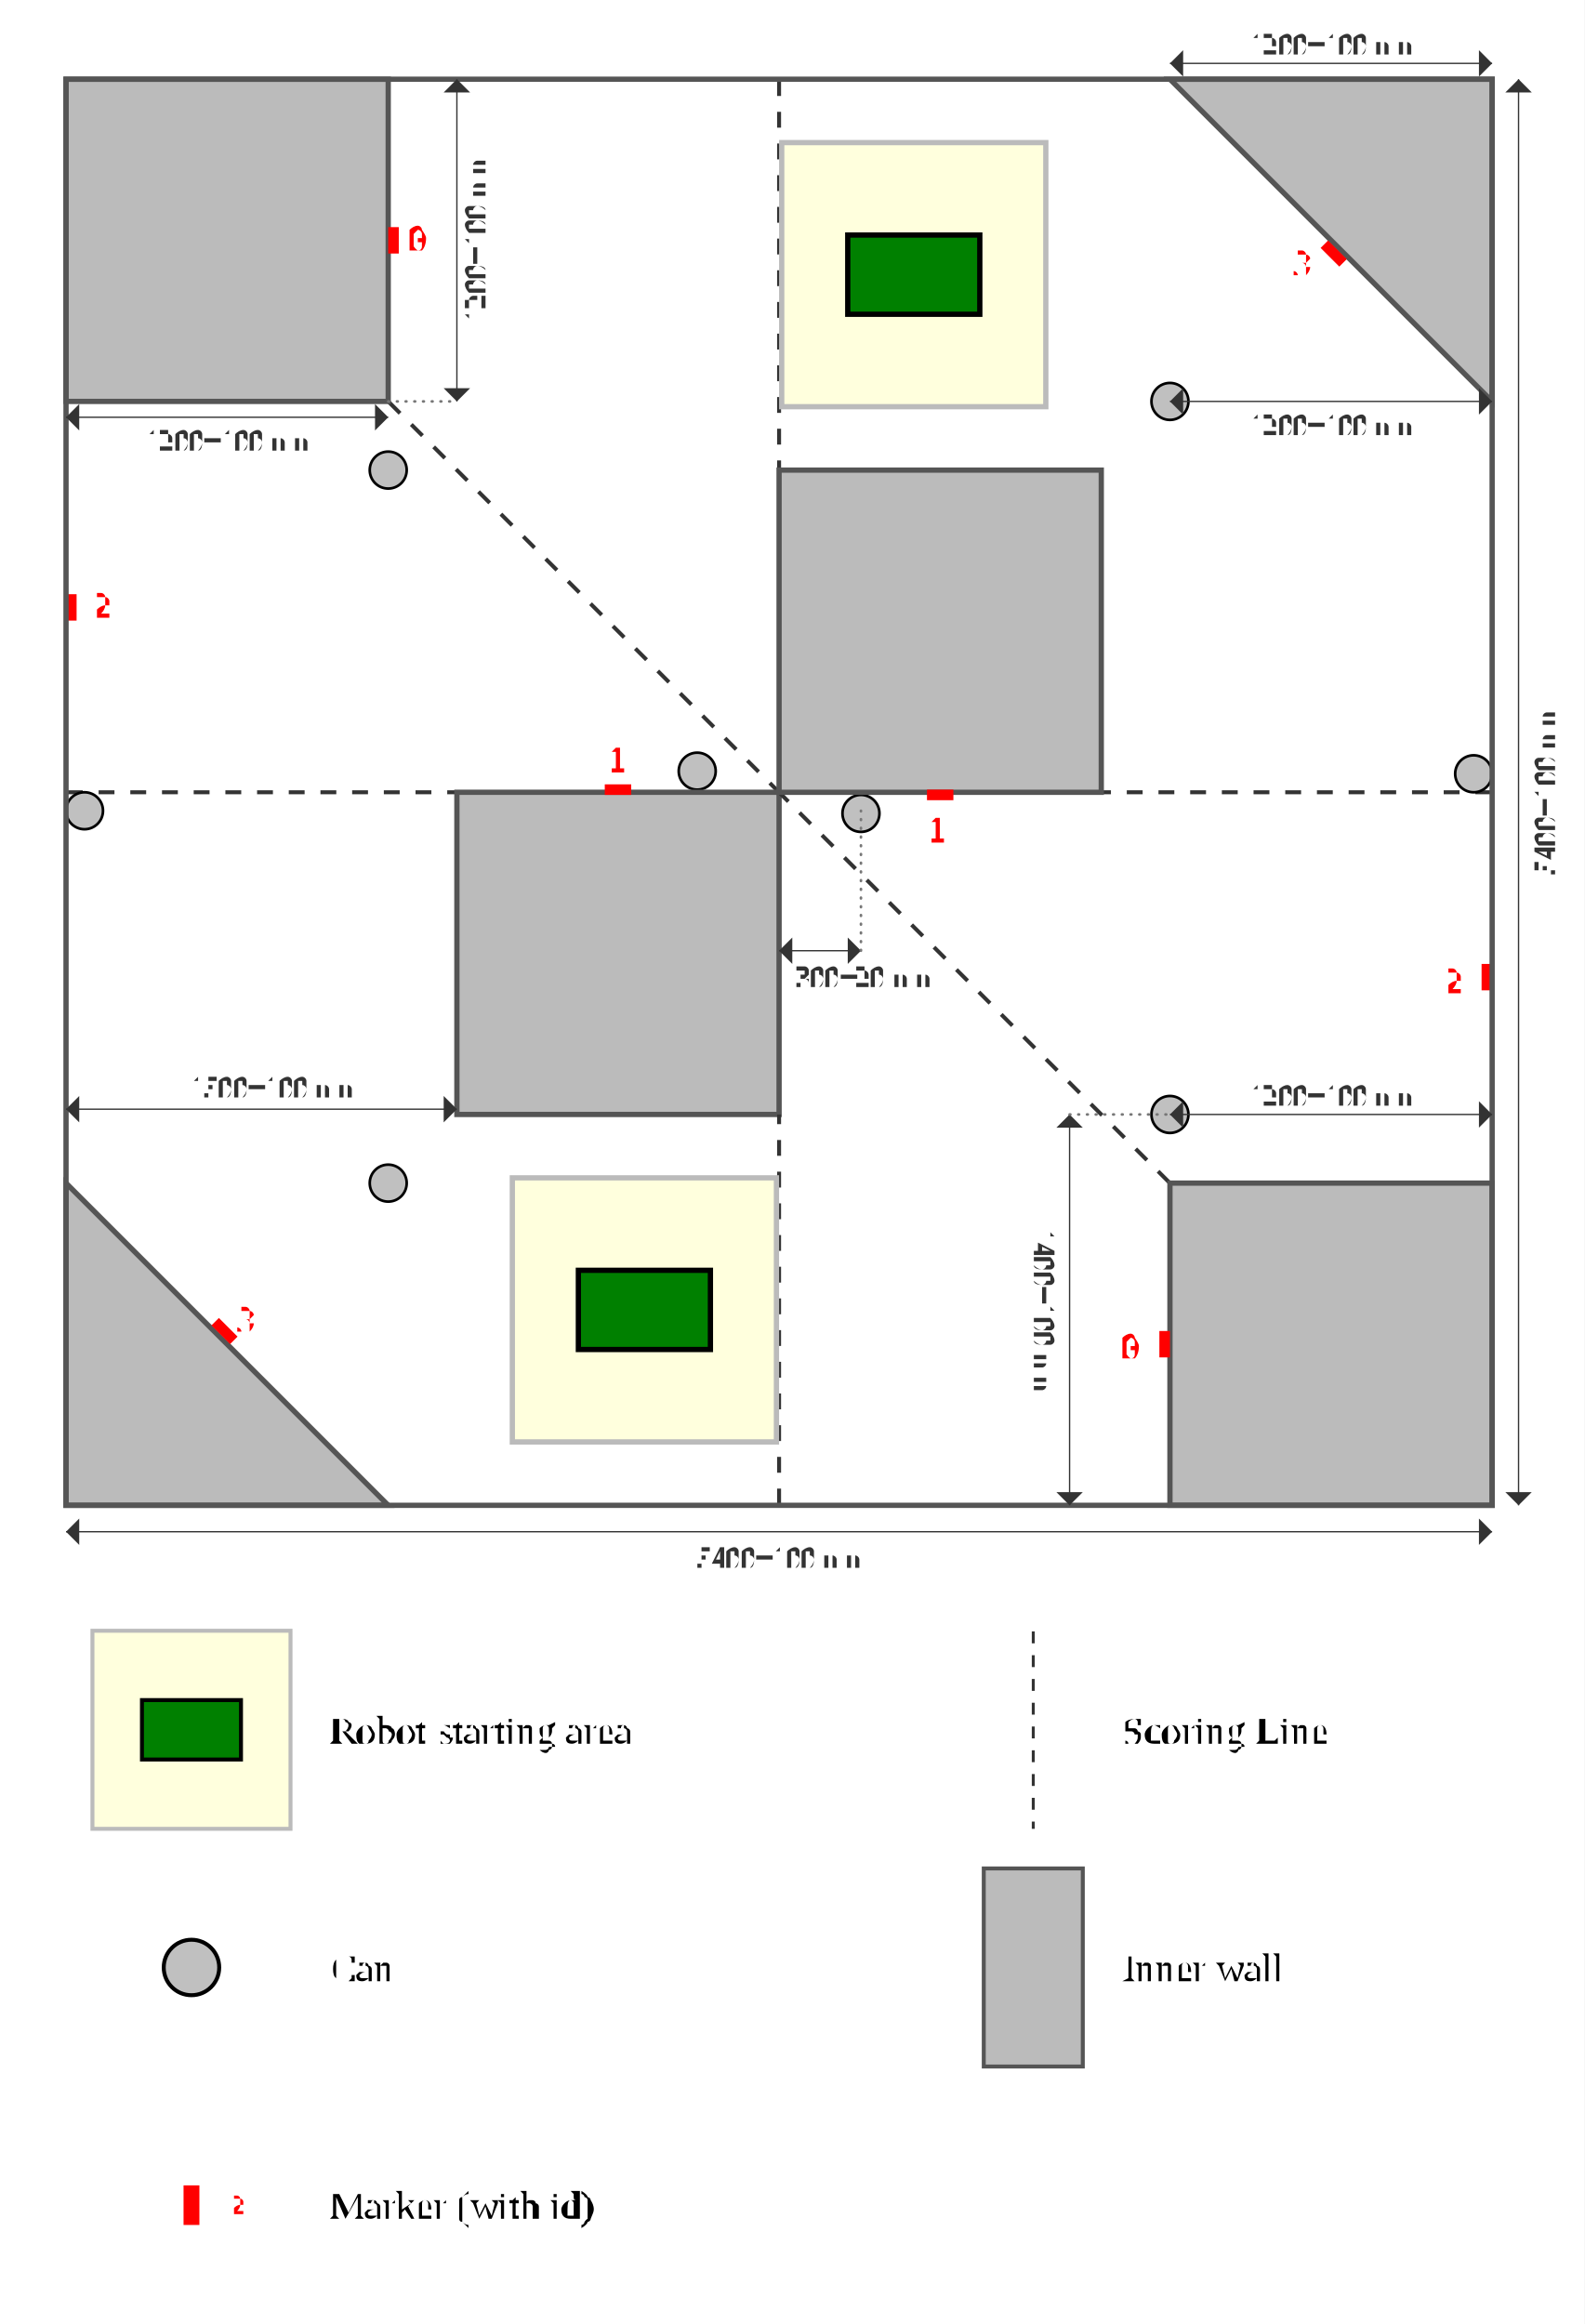
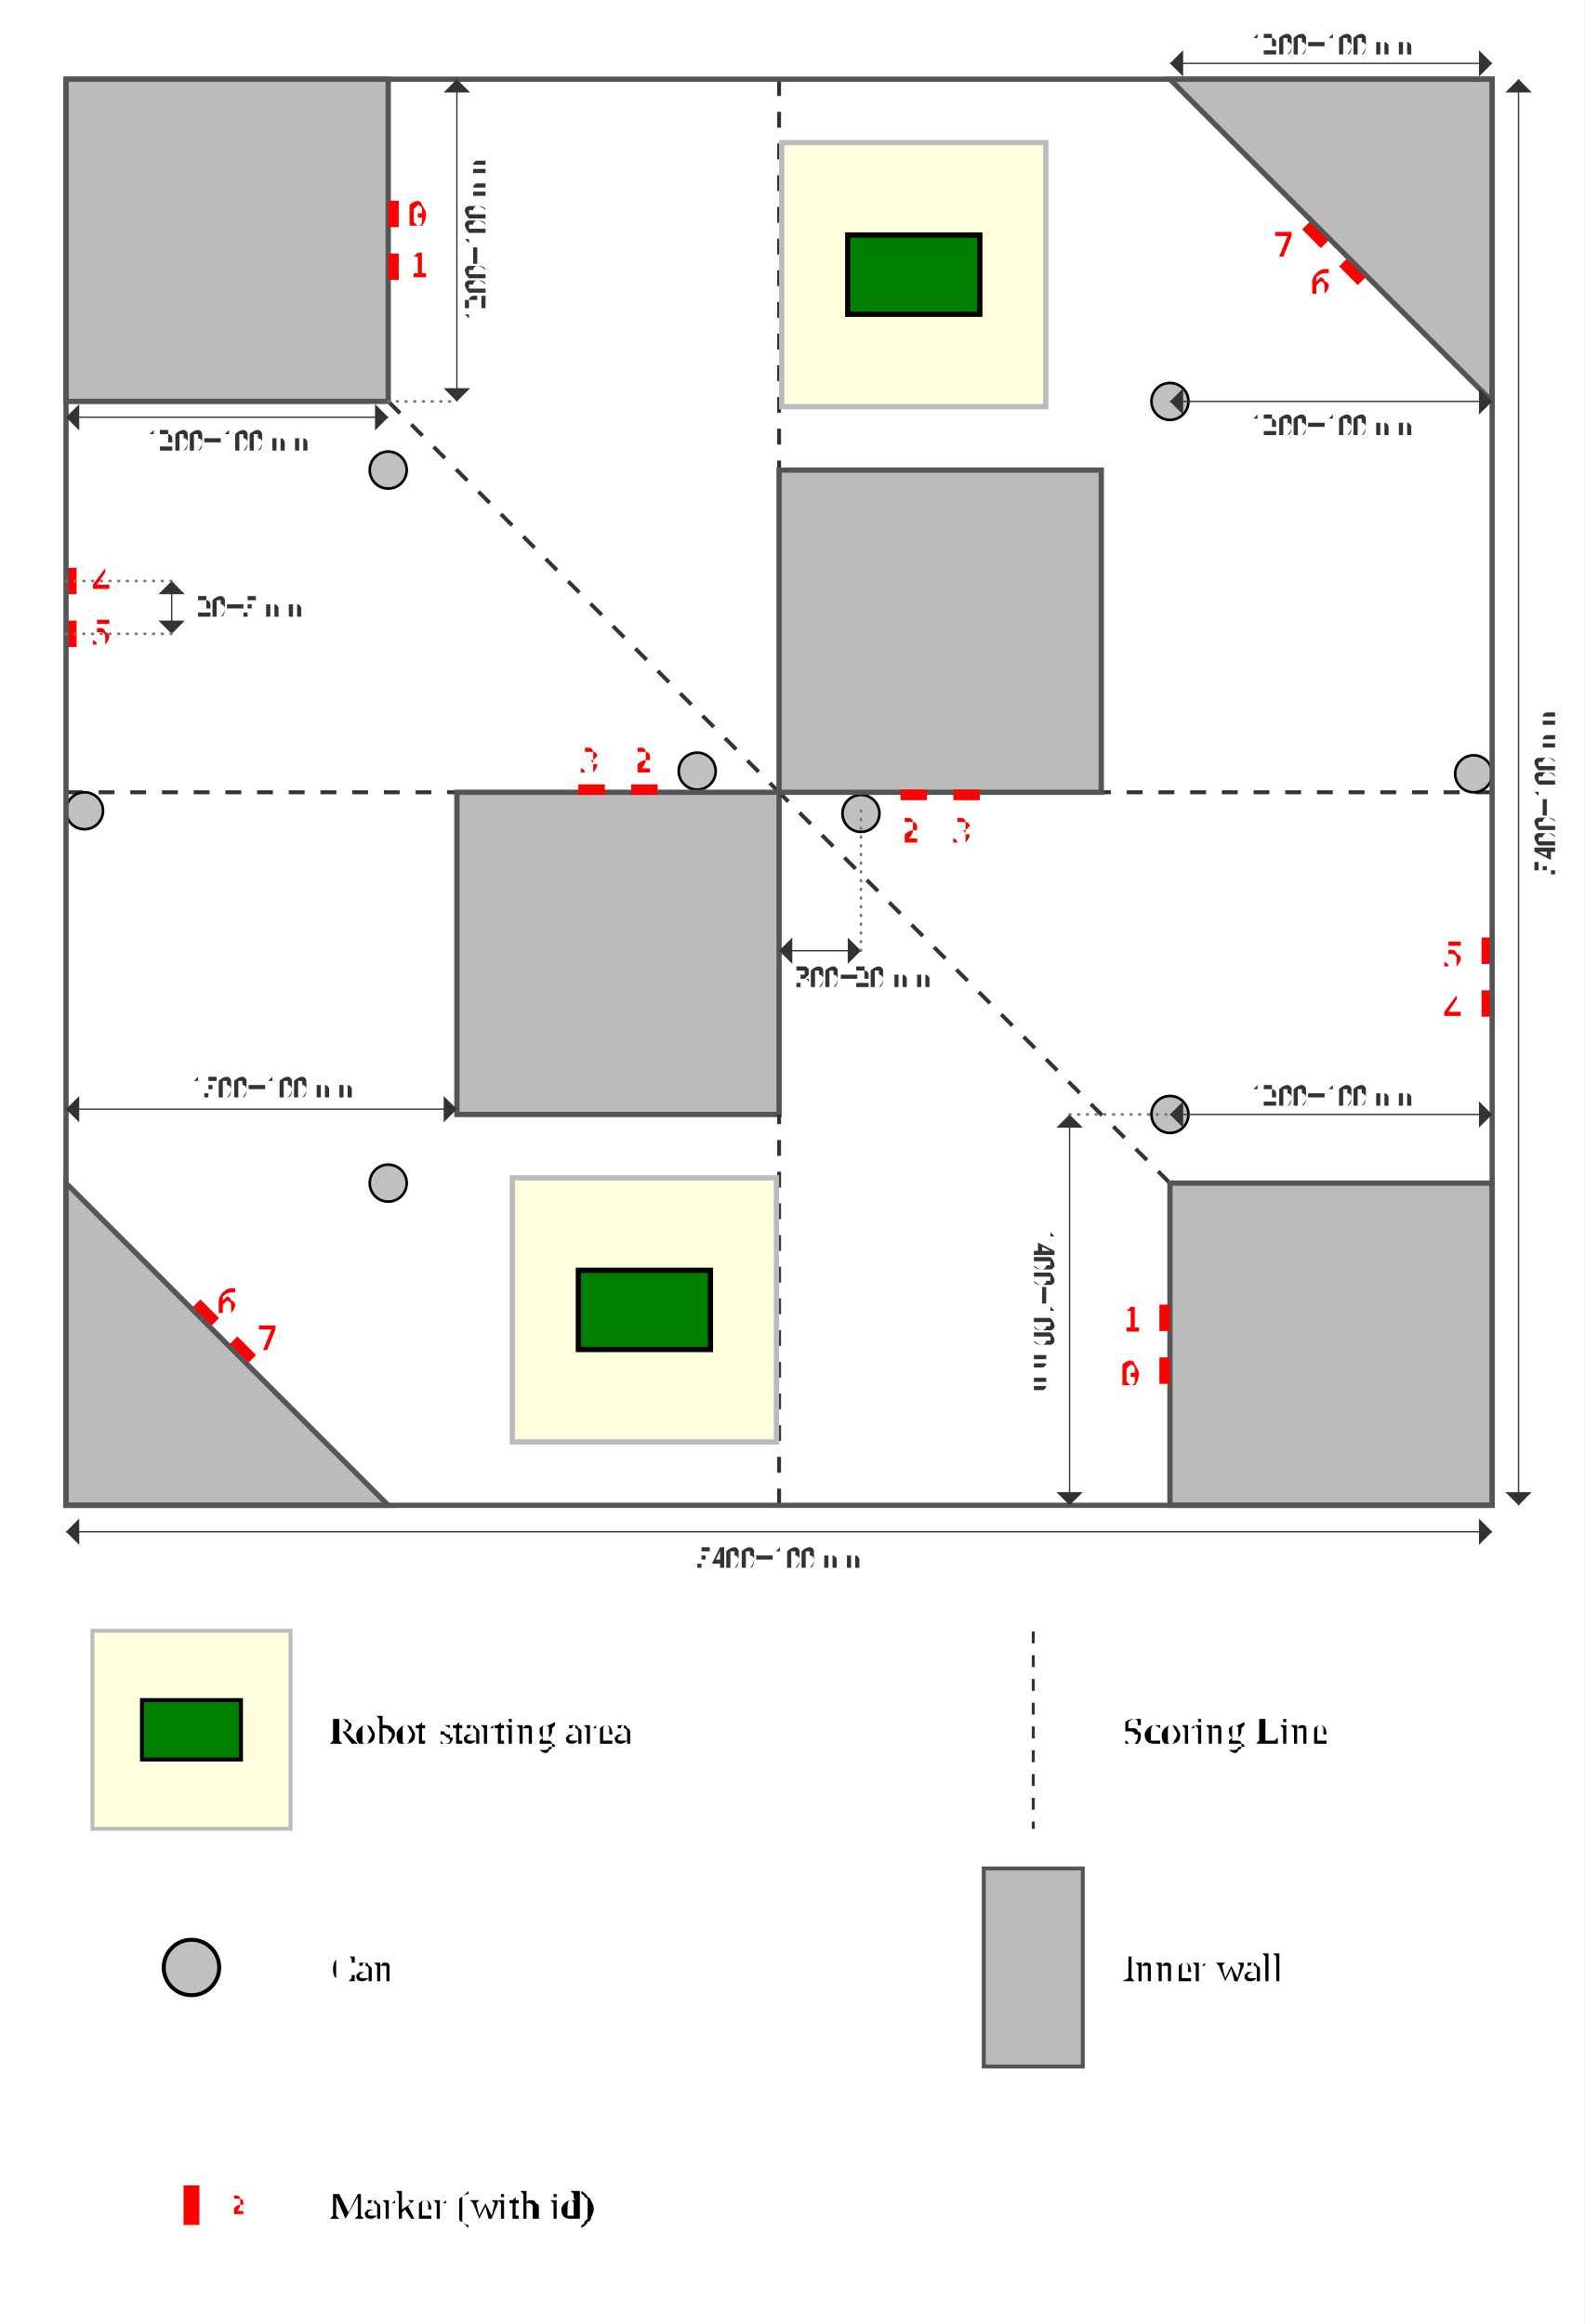
<svg xmlns="http://www.w3.org/2000/svg" xmlns:xlink="http://www.w3.org/1999/xlink" version="1.1" baseProfile="full" width="600" height="880">
  <style type="text/css">
    
      .arena-wall {
          fill: none;
          stroke: #555;
          stroke-width: .02;
      }

      .inner-wall {
          fill: #bbb;
          stroke: #555;
          stroke-width: .02;
      }

      .arena-wall {
          fill: none;
          stroke: #555;
          stroke-width: .02;
      }

      .can {
          stroke: black;
          stroke-width: 0.01;
          fill: silver;
      }

      #robot {
          fill: green;
          stroke: black;
          stroke-width: 0.02;
      }

      .scoring-line {
          stroke: #333;
          stroke-width: 0.015;
          /*stroke-dasharray: 0.141, 0.141;*/
          stroke-dasharray: 0.06 0.06;
          stroke-dashoffset: -50%;
          fill: none;
      }

      .marker {
          stroke: red;
          stroke-width: 0.04;
      }

      .start-zone {
        stroke: #bbb;
        stroke-width: 0.02;
        fill: #ffd;
      }

      .legend-label {
        font-size: 0.2px;
        text-anchor: start;
        dominant-baseline: central;
      }

      .marker-label {
        font-size: 0.12px;
        text-anchor: central;
        dominant-baseline: central;
        fill: red;
        font-family: monospace;
      }

      /*.dimension, .dimension-guide, .marker-label {
         display: none;
      }*/
      line.dimension {
        stroke: #333;
        stroke-width: 0.005;
        marker-start: url(#dimension-arrow-head-start);
        marker-end: url(#dimension-arrow-head-end);
      }

      text.dimension {
        fill: #333;
        font-size: 0.11px;
        text-anchor: middle;
        dominant-baseline: central;
      }
      .dimension-arrow-head {
        fill: #333;
      }
      .dimension-guide {
        stroke: #777;
        stroke-width: 0.01;
        stroke-dasharray: 0.003 0.03;
        stroke-linecap: round;
        fill: none;
      }

    
  </style>
  <defs>
    <g transform="scale(0.05)" id="dimension-arrow-head">
      <path id="path218" class="dimension-arrow-head" d="M0,0 L1,1 L1,-1 L0,0" />
    </g>
    <marker markerUnits="userSpaceOnUse" refY="1" refX="0" markerHeight="2" markerWidth="1" orient="auto" id="dimension-arrow-head-start">
      <use transform="translate(0,1)" xlink:href="#dimension-arrow-head" />
    </marker>
    <marker markerUnits="userSpaceOnUse" refY="1" refX="1" markerHeight="2" markerWidth="1" orient="auto" id="dimension-arrow-head-end">
      <use transform="matrix(-1,0,0,1,1,1)" xlink:href="#dimension-arrow-head" />
    </marker>
    <circle cx="0" cy="0" r="0.07" id="can" />
    <line x1="-0.05" y1="0" x2="0.05" y2="0" id="marker" />
    <rect width="0.5" height="0.3" x="-0.25" y="-0.15" id="robot" />
    <g id="side-zone">
      <line class="scoring-line" x1="2.7" y1="0" x2="2.7" y2="1.48" />
      <line class="scoring-line" x1="0" y1="2.7" x2="1.48" y2="2.7" />
      <line class="scoring-line" x1="1.22" y1="1.22" x2="2.7" y2="2.7" />
      <rect width="1" height="1" x="2.71" y="0.24" class="start-zone" />
      <g transform="translate(3.21 0.74)">
        <use xlink:href="#robot" />
      </g>
      <use xlink:href="#can" transform="translate(4.18 1.22)" class="can" />
      <use xlink:href="#can" transform="translate(1.22 1.48)" class="can" />
      <use xlink:href="#can" transform="translate(2.39 2.62)" class="can" />
      <use xlink:href="#can" transform="translate(0.07 2.77)" class="can" />
      <rect width="1.22" height="1.22" x="1.48" y="2.7" class="inner-wall" />
      <rect width="1.22" height="1.22" x="0" y="0" class="inner-wall" />
      <polygon points="5.4,0 4.18,0 5.4,1.22" class="inner-wall" />
-       <use xlink:href="#marker" transform="translate(1.24 0.61) rotate(90)" class="marker" />
-       <use xlink:href="#marker" transform="translate(2.09 2.69)" class="marker" />
-       <use xlink:href="#marker" transform="translate(0.02 2) rotate(90)" class="marker" />
-       <use xlink:href="#marker" transform="translate(4.80 0.66) rotate(45)" class="marker" />
+       <use xlink:href="#marker" transform="translate(1.24 0.51) rotate(90)" class="marker" />
+       <use xlink:href="#marker" transform="translate(1.24 0.71) rotate(90)" class="marker" />
+       <use xlink:href="#marker" transform="translate(2.19 2.69)" class="marker" />
+       <use xlink:href="#marker" transform="translate(1.99 2.69)" class="marker" />
+       <use xlink:href="#marker" transform="translate(0.02 2.1) rotate(90)" class="marker" />
+       <use xlink:href="#marker" transform="translate(0.02 1.9) rotate(90)" class="marker" />
+       <use xlink:href="#marker" transform="translate(4.87 0.73) rotate(45)" class="marker" />
+       <use xlink:href="#marker" transform="translate(4.73 0.59) rotate(45)" class="marker" />
    </g>
  </defs>
  <rect width="100%" height="100%" fill="white" />
  <g id="arena" transform="translate(25 30) scale(100)">
    <use xlink:href="#side-zone" />
    <use xlink:href="#side-zone" transform="rotate(180 2.7 2.7)" />
    <rect width="5.4" height="5.4" x="0" y="0" class="arena-wall" />
-     <text class="marker-label" y="0.61" x="1.3">0</text>
-     <text class="marker-label" y="4.8" x="4">0</text>
-     <text class="marker-label" y="2.58" x="2.05">1</text>
-     <text class="marker-label" y="2.85" x="3.26">1</text>
-     <text class="marker-label" y="2" x="0.1">2</text>
-     <text class="marker-label" y="3.42" x="5.22">2</text>
-     <text class="marker-label" y="4.7" x="0.65">3</text>
-     <text class="marker-label" y="0.7" x="4.65">3</text>
+     <text class="marker-label" y="0.51" x="1.3">0</text>
+     <text class="marker-label" y="0.71" x="1.3">1</text>
+     <text class="marker-label" y="4.9" x="4">0</text>
+     <text class="marker-label" y="4.7" x="4">1</text>
+     <text class="marker-label" y="2.58" x="2.15">2</text>
+     <text class="marker-label" y="2.58" x="1.95">3</text>
+     <text class="marker-label" y="2.85" x="3.16">2</text>
+     <text class="marker-label" y="2.85" x="3.36">3</text>
+     <text class="marker-label" y="1.9" x="0.1">4</text>
+     <text class="marker-label" y="2.1" x="0.1">5</text>
+     <text class="marker-label" y="3.52" x="5.22">4</text>
+     <text class="marker-label" y="3.32" x="5.22">5</text>
+     <text class="marker-label" y="4.63" x="0.58">6</text>
+     <text class="marker-label" y="4.77" x="0.73">7</text>
+     <text class="marker-label" y="0.77" x="4.72">6</text>
+     <text class="marker-label" y="0.63" x="4.58">7</text>
    <line x1="0" y1="1.28" x2="1.22" y2="1.28" class="dimension" />
    <text class="dimension" y="1.37" x="0.61">1200±100mm</text>
    <line x1="1.48" y1="0" x2="1.48" y2="1.22" class="dimension" />
    <line x1="1.22" y1="1.22" x2="1.48" y2="1.22" class="dimension-guide" />
    <text class="dimension" transform="rotate(-90, 1.55 0.61)" y="0.61" x="1.55">1200±100mm</text>
    <line x1="0" y1="3.9" x2="1.48" y2="3.9" class="dimension" />
    <text class="dimension" y="3.82" x="0.78">1500±100mm</text>
    <line x1="4.18" y1="-0.06" x2="5.4" y2="-0.06" class="dimension" />
    <text class="dimension" y="-0.13" x="4.79">1200±100mm</text>
    <line x1="4.18" y1="3.92" x2="5.4" y2="3.92" class="dimension" />
    <text class="dimension" y="3.85" x="4.79">1200±100mm</text>
    <line x1="3.8" y1="5.4" x2="3.8" y2="3.92" class="dimension" />
    <line x1="3.8" y1="3.92" x2="4.18" y2="3.92" class="dimension-guide" />
    <text class="dimension" transform="rotate(90, 3.7 4.66)" y="4.66" x="3.7">1400±100mm</text>
    <line x1="2.7" y1="3.3" x2="3.01" y2="3.3" class="dimension" />
    <line x1="3.01" y1="3.3" x2="3.01" y2="2.77" class="dimension-guide" />
    <text class="dimension" y="3.4" x="3.02">300±20mm</text>
+     <line x1="0.4" y1="1.9" x2="0.4" y2="2.1" class="dimension" />
+     <line x1="0" y1="1.9" x2="0.4" y2="1.9" class="dimension-guide" />
+     <line x1="0" y1="2.1" x2="0.4" y2="2.1" class="dimension-guide" />
+     <text class="dimension" y="2" x="0.7">20±5mm</text>
    <line x1="4.18" y1="1.22" x2="5.4" y2="1.22" class="dimension" />
    <text class="dimension" y="1.31" x="4.79">1200±100mm</text>
    <line x1="0" y1="5.5" x2="5.4" y2="5.5" class="dimension" />
    <text class="dimension" y="5.6" x="2.7">5400±100mm</text>
    <line x1="5.5" y1="0" x2="5.5" y2="5.4" class="dimension" />
    <text class="dimension" transform="rotate(-90, 5.6 2.7)" y="2.7" x="5.6">5400±100mm</text>
  </g>
  <g id="legend" transform="translate(35 580) scale(75)">
    <rect width="1" height="1" x="0" y="0.5" class="start-zone" />
    <use x="0.5" y="1" xlink:href="#robot" />
    <text class="legend-label" y="1" x="1.2">Robot starting area</text>
    <use xlink:href="#can" transform="translate(0.5 2.2) scale(2)" class="can" />
    <text class="legend-label" y="2.2" x="1.2">Can</text>
    <use xlink:href="#marker" transform="translate(0.5 3.4) scale(2) rotate(90)" class="marker" />
    <text class="marker-label" y="3.4" x="0.7">2</text>
    <text class="legend-label" y="3.4" x="1.2">Marker (with id)</text>
    <line class="scoring-line" x1="4.75" y1="0.5" x2="4.75" y2="1.5" />
    <text class="legend-label" y="1" x="5.2">Scoring Line</text>
    <rect width="0.5" height="1" x="4.5" y="1.7" class="inner-wall" />
    <text class="legend-label" y="2.2" x="5.2">Inner wall</text>
  </g>
</svg>
